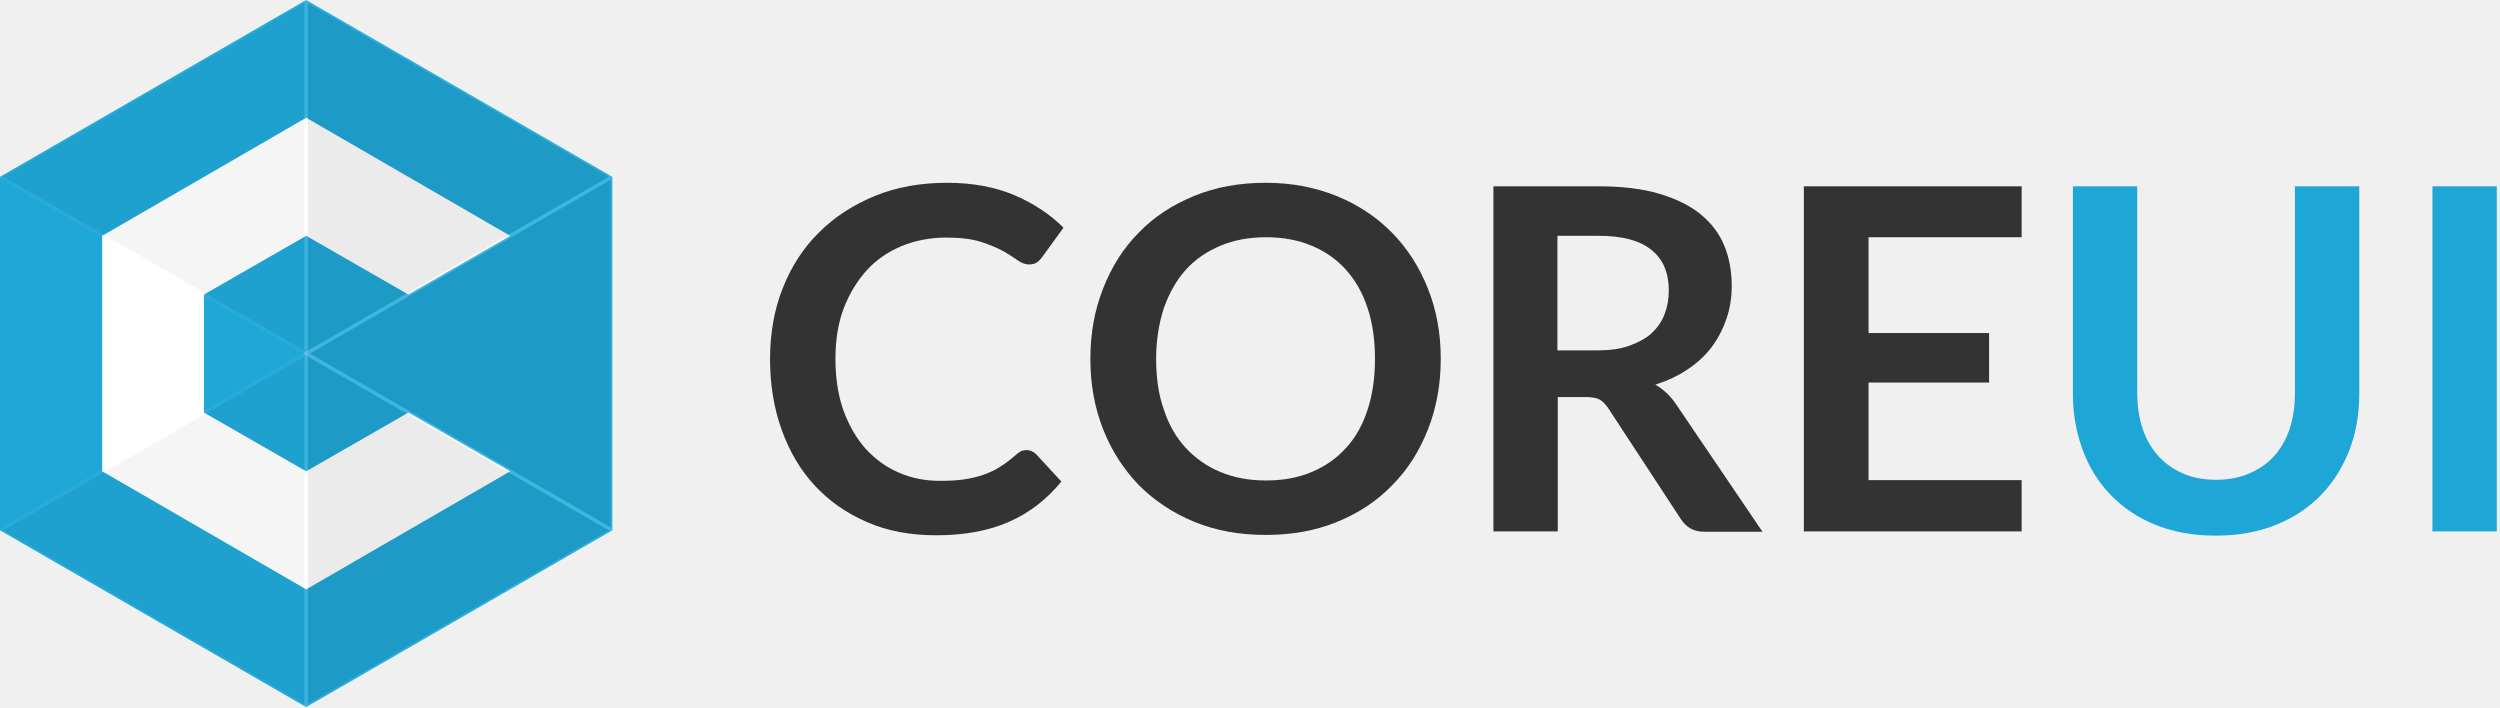
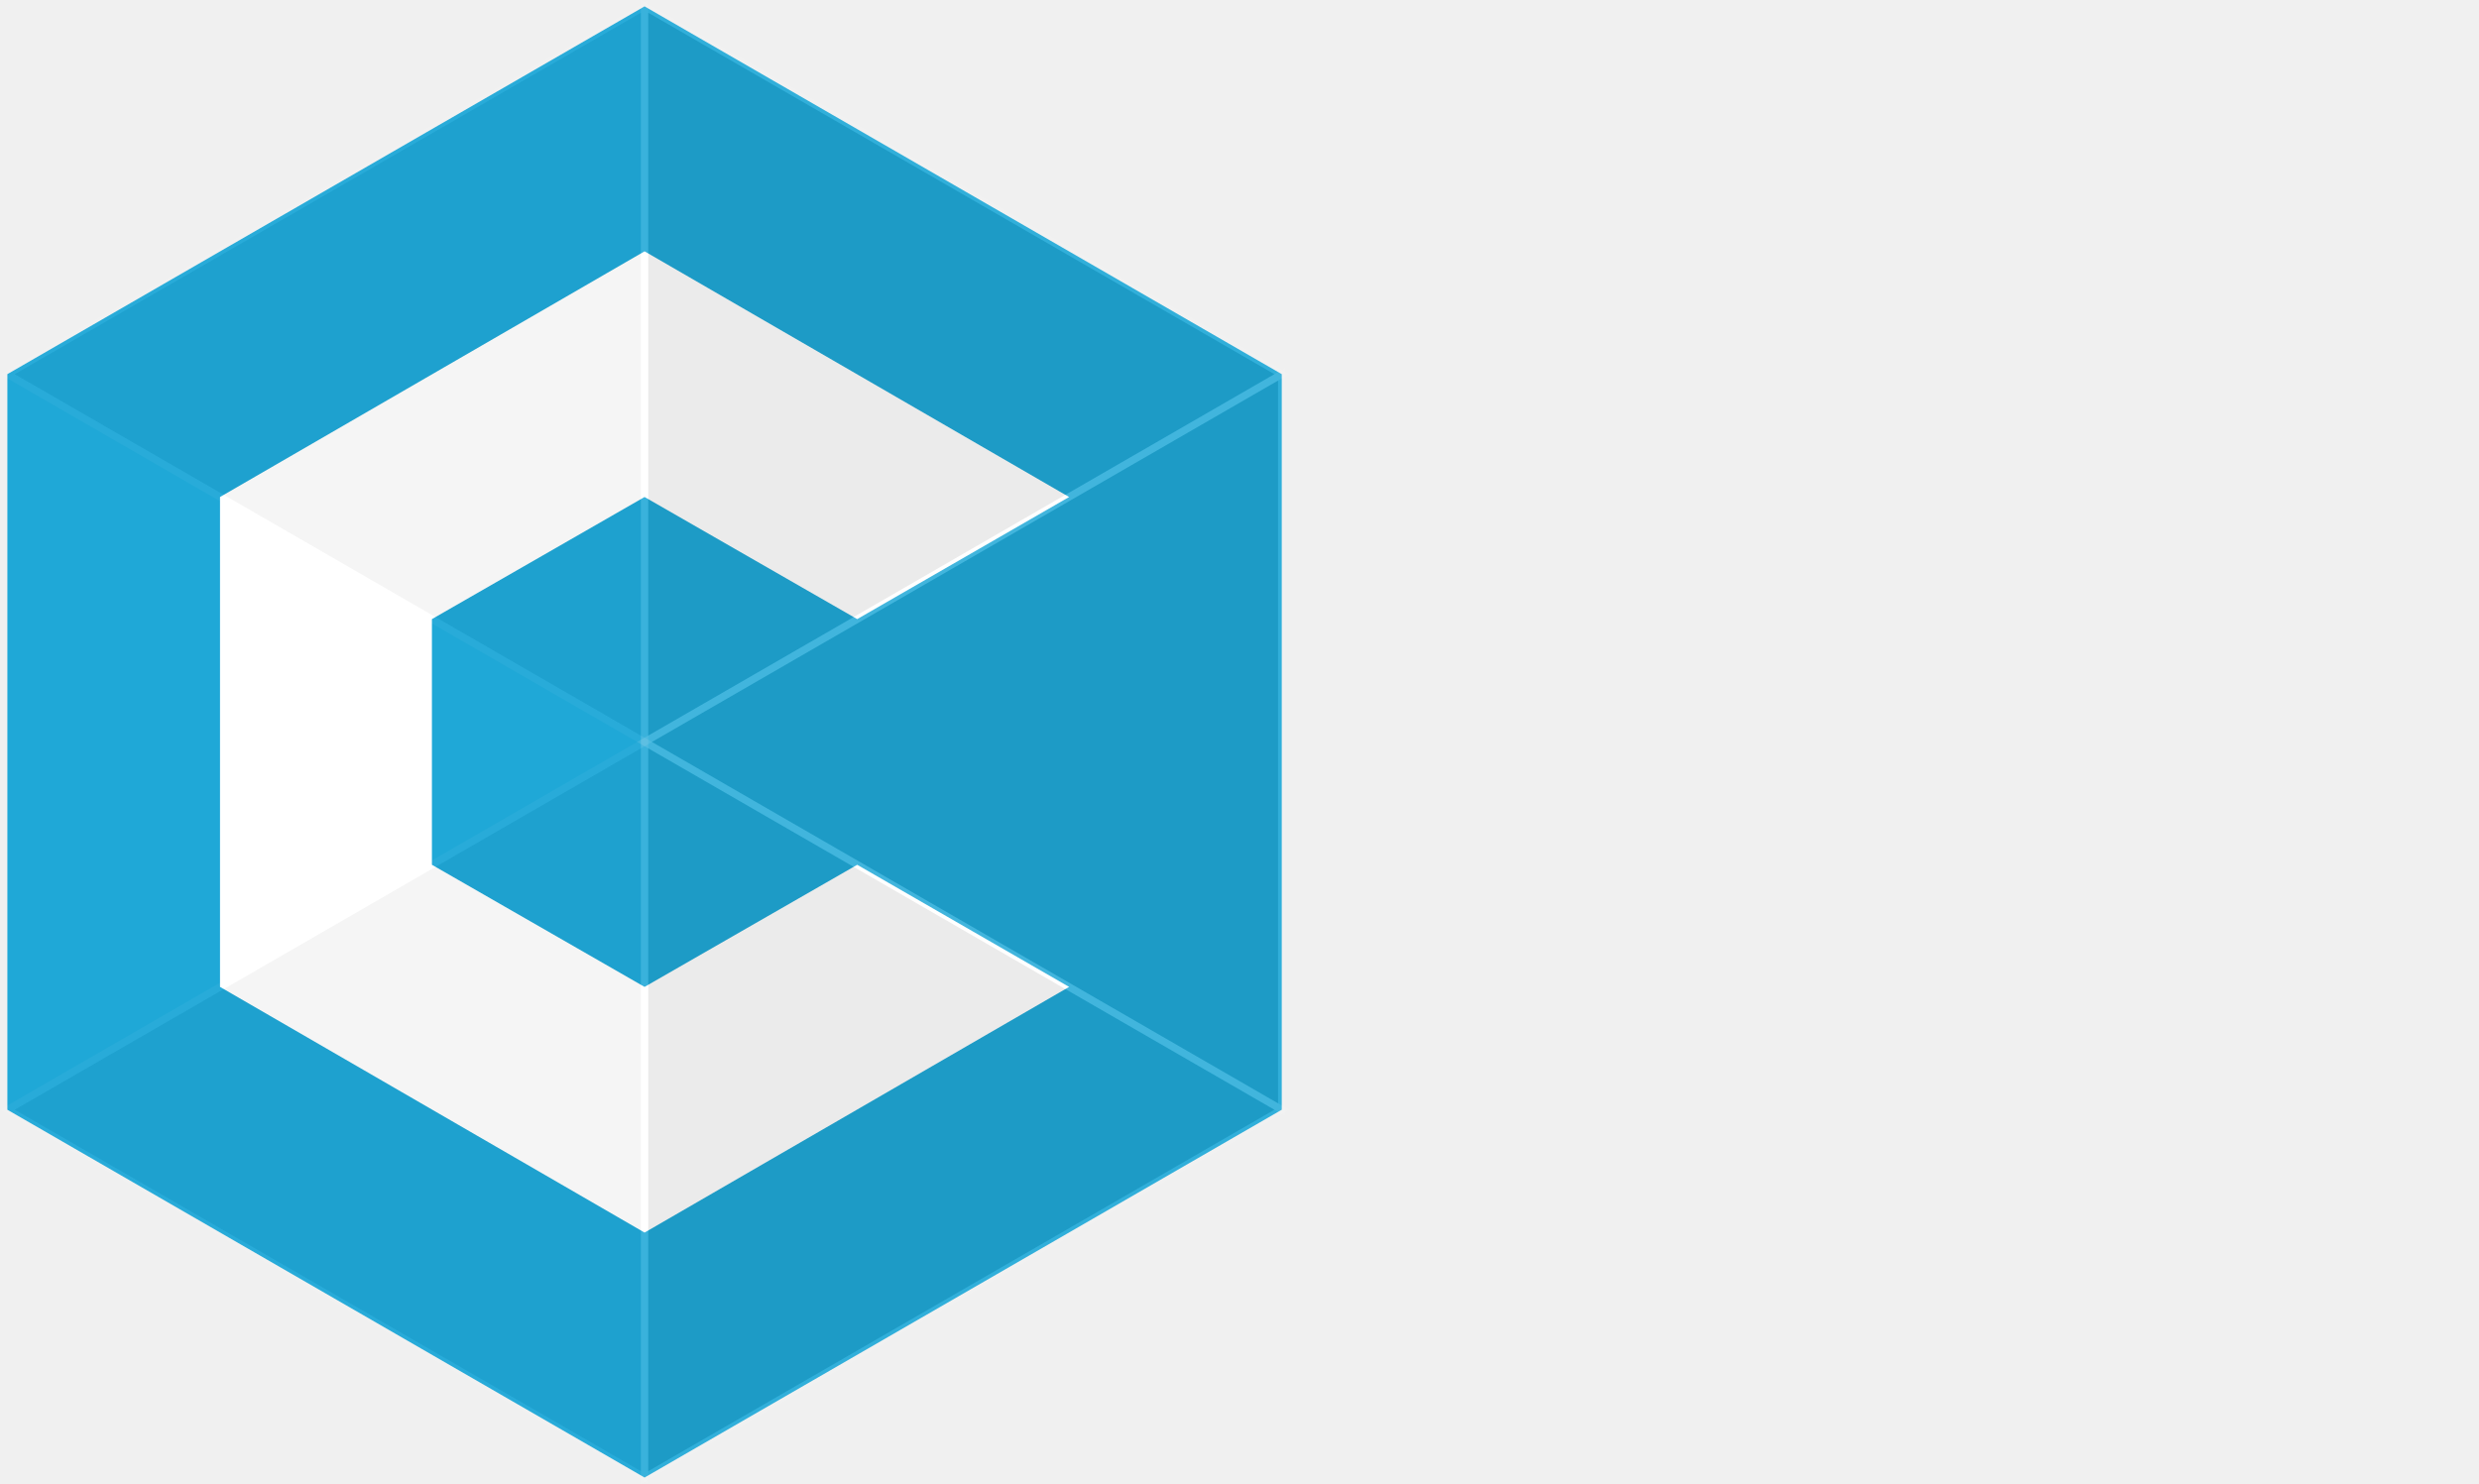
- <svg xmlns="http://www.w3.org/2000/svg" version="1.1" id="Warstwa_1" x="0px" y="0px" width="707.1px" height="200px" viewBox="0 0 707.1 200" style="enable-background:new 0 0 707.1 200;" xml:space="preserve">
-   <style type="text/css">
- 	.st0{fill:#1FA8D7;}
- 	.st1{fill:#FFFFFF;}
- 	.st2{opacity:4.000000e-02;stroke:#FFFFFF;stroke-miterlimit:10;}
- 	.st3{opacity:8.000000e-02;stroke:#FFFFFF;stroke-miterlimit:10;}
- 	.st4{opacity:0;stroke:#FFFFFF;stroke-miterlimit:10;}
- 	.st5{fill:#333333;}
- 	.st6{fill:#1EA7D6;}
- </style>
-   <polygon class="st0" points="0,150 0,50 86.6,0 173.2,50 173.2,150 86.6,200 " />
-   <polygon class="st1" points="86.6,133.3 57.7,116.7 57.7,83.3 86.6,66.7 115.5,83.3 144.3,66.7 86.6,33.3 28.9,66.7 28.9,133.3   86.6,166.7 144.3,133.3 115.5,116.7 " />
-   <polygon class="st2" points="0,50 86.6,100 86.6,0 " />
-   <polygon class="st2" points="0,150 86.6,200 86.6,100 " />
-   <polygon class="st3" points="86.6,100 173.2,150 173.2,50 " />
-   <polygon class="st4" points="86.6,100 0,50 0,150 " />
-   <polygon class="st3" points="173.2,150 86.6,100 86.6,200 " />
-   <polygon class="st3" points="173.2,50 86.6,0 86.6,100 " />
-   <g>
-     <path class="st5" d="M290.4,127.3c1,0,1.8,0.4,2.6,1.1l7.2,7.8c-4,4.9-8.8,8.7-14.6,11.3c-5.8,2.6-12.7,3.9-20.8,3.9   c-7.2,0-13.8-1.2-19.5-3.7c-5.8-2.5-10.7-5.9-14.8-10.3c-4.1-4.4-7.2-9.7-9.4-15.8c-2.2-6.1-3.3-12.8-3.3-20   c0-7.3,1.2-14.1,3.6-20.1c2.4-6.1,5.8-11.4,10.3-15.8c4.4-4.4,9.7-7.8,15.8-10.3c6.1-2.5,12.9-3.7,20.4-3.7c7.2,0,13.6,1.2,19,3.5   c5.4,2.3,10.1,5.4,13.9,9.2l-6.1,8.4c-0.4,0.5-0.8,1-1.4,1.4c-0.6,0.4-1.3,0.6-2.3,0.6c-1,0-2.1-0.4-3.2-1.2s-2.5-1.7-4.1-2.6   c-1.7-0.9-3.8-1.8-6.3-2.6c-2.5-0.8-5.8-1.2-9.7-1.2c-4.6,0-8.8,0.8-12.7,2.4c-3.8,1.6-7.2,3.9-9.9,6.9s-4.9,6.6-6.5,10.8   c-1.6,4.3-2.3,9-2.3,14.3c0,5.5,0.8,10.4,2.3,14.6c1.6,4.3,3.7,7.9,6.3,10.8c2.7,2.9,5.8,5.2,9.4,6.7c3.6,1.6,7.5,2.3,11.6,2.3   c2.5,0,4.7-0.1,6.7-0.4c2-0.3,3.8-0.7,5.5-1.3c1.7-0.6,3.3-1.3,4.8-2.3c1.5-0.9,3-2.1,4.5-3.4c0.4-0.4,0.9-0.7,1.4-1   C289.3,127.4,289.9,127.3,290.4,127.3z" />
-     <path class="st5" d="M407.5,101.5c0,7.2-1.2,13.8-3.6,19.9c-2.4,6.1-5.7,11.4-10.1,15.8c-4.3,4.5-9.5,7.9-15.6,10.4   c-6.1,2.5-12.8,3.7-20.2,3.7c-7.4,0-14.1-1.2-20.2-3.7c-6.1-2.5-11.3-6-15.7-10.4c-4.3-4.5-7.7-9.7-10.1-15.8   c-2.4-6.1-3.6-12.7-3.6-19.9c0-7.2,1.2-13.8,3.6-19.9c2.4-6.1,5.7-11.4,10.1-15.8c4.3-4.5,9.6-7.9,15.7-10.4   c6.1-2.5,12.8-3.7,20.2-3.7c7.4,0,14.1,1.3,20.2,3.8c6.1,2.5,11.3,6,15.6,10.4c4.3,4.4,7.7,9.7,10.1,15.8   C406.3,87.7,407.5,94.3,407.5,101.5z M388.9,101.5c0-5.4-0.7-10.2-2.1-14.4c-1.4-4.3-3.5-7.9-6.1-10.8c-2.7-3-5.9-5.2-9.7-6.8   c-3.8-1.6-8.1-2.4-12.9-2.4c-4.8,0-9.1,0.8-12.9,2.4c-3.8,1.6-7.1,3.8-9.8,6.8c-2.7,3-4.7,6.6-6.2,10.8c-1.4,4.3-2.2,9.1-2.2,14.4   c0,5.4,0.7,10.2,2.2,14.4c1.4,4.3,3.5,7.9,6.2,10.8c2.7,2.9,5.9,5.2,9.8,6.8c3.8,1.6,8.1,2.4,12.9,2.4c4.8,0,9.1-0.8,12.9-2.4   c3.8-1.6,7-3.8,9.7-6.8c2.7-2.9,4.7-6.5,6.1-10.8C388.2,111.7,388.9,106.9,388.9,101.5z" />
-     <path class="st5" d="M440.6,112.2v38.1h-18.2V52.7h29.8c6.7,0,12.4,0.7,17.1,2.1c4.7,1.4,8.6,3.3,11.7,5.8c3,2.5,5.3,5.4,6.7,8.9   c1.4,3.4,2.1,7.2,2.1,11.4c0,3.3-0.5,6.4-1.5,9.3c-1,2.9-2.4,5.6-4.2,8c-1.8,2.4-4.1,4.5-6.8,6.3c-2.7,1.8-5.7,3.2-9.1,4.3   c2.3,1.3,4.3,3.2,5.9,5.6l24.4,36h-16.3c-1.6,0-2.9-0.3-4-0.9c-1.1-0.6-2-1.5-2.8-2.7l-20.5-31.3c-0.8-1.2-1.6-2-2.5-2.5   c-0.9-0.5-2.3-0.7-4.1-0.7H440.6z M440.6,99.1h11.3c3.4,0,6.4-0.4,8.9-1.3c2.5-0.9,4.6-2,6.3-3.5c1.6-1.5,2.9-3.3,3.7-5.4   c0.8-2.1,1.2-4.3,1.2-6.8c0-4.9-1.6-8.8-4.9-11.4c-3.3-2.7-8.2-4-15-4h-11.6V99.1z" />
-     <path class="st5" d="M571.8,52.7v14.4h-43.3v27.1h34.1v14h-34.1v27.6h43.3v14.5h-61.6V52.7H571.8z" />
-     <path class="st6" d="M626.8,135.7c3.5,0,6.6-0.6,9.4-1.8c2.8-1.2,5.1-2.8,7-4.9c1.9-2.1,3.4-4.7,4.4-7.7c1-3,1.5-6.4,1.5-10.1V52.7   h18.2v58.5c0,5.8-0.9,11.2-2.8,16.1c-1.9,4.9-4.6,9.2-8.1,12.8c-3.5,3.6-7.8,6.4-12.8,8.4s-10.6,3-16.9,3s-11.9-1-16.9-3   s-9.2-4.8-12.7-8.4c-3.5-3.6-6.2-7.8-8-12.8c-1.9-4.9-2.8-10.3-2.8-16.1V52.7h18.2v58.4c0,3.7,0.5,7.1,1.5,10.1   c1,3,2.5,5.6,4.4,7.7c1.9,2.1,4.2,3.8,7,5C620.1,135.1,623.3,135.7,626.8,135.7z" />
-     <path class="st6" d="M706.2,150.3H688V52.7h18.2V150.3z" />
+ <svg xmlns="http://www.w3.org/2000/svg" width="95.085mm" height="56.933mm" viewBox="0 0 336.914 201.732" id="svg4226" version="1.1">
+   <defs id="defs4228" />
+   <g id="layer1" transform="translate(-4.098518,-3.665188)">
+     <g id="g4797" transform="translate(5.098496,4.531226)">
+       <polygon id="polygon4775" points="173.2,150 86.6,200 0,150 0,50 86.6,0 173.2,50 " style="fill:#1fa8d7" />
+       <polygon id="polygon4777" points="144.3,133.3 115.5,116.7 86.6,133.3 57.7,116.7 57.7,83.3 86.6,66.7 115.5,83.3 144.3,66.7 86.6,33.3 28.9,66.7 28.9,133.3 86.6,166.7 " style="fill:#ffffff" />
+       <polygon id="polygon4779" points="86.6,100 86.6,0 0,50 " enable-background="new    " stroke-miterlimit="10" style="opacity:0.04;stroke:#ffffff;stroke-miterlimit:10" />
+       <polygon id="polygon4781" points="86.6,200 86.6,100 0,150 " enable-background="new    " stroke-miterlimit="10" style="opacity:0.04;stroke:#ffffff;stroke-miterlimit:10" />
+       <polygon id="polygon4783" points="173.2,150 173.2,50 86.6,100 " enable-background="new    " stroke-miterlimit="10" style="opacity:0.08;stroke:#ffffff;stroke-miterlimit:10" />
+       <polygon id="polygon4785" points="0,50 0,150 86.6,100 " style="fill-opacity:0" />
+       <polygon id="polygon4787" points="86.6,100 86.6,200 173.2,150 " enable-background="new    " stroke-miterlimit="10" style="opacity:0.08;stroke:#ffffff;stroke-miterlimit:10" />
+       <polygon id="polygon4789" points="86.6,0 86.6,100 173.2,50 " enable-background="new    " stroke-miterlimit="10" style="opacity:0.08;stroke:#ffffff;stroke-miterlimit:10" />
+     </g>
+     <flowRoot xml:space="preserve" id="flowRoot4819" style="font-style:normal;font-variant:normal;font-weight:normal;font-stretch:normal;font-size:90px;line-height:100%;font-family:'Arial Rounded MT Bold';-inkscape-font-specification:'Arial Rounded MT Bold, Normal';text-align:start;letter-spacing:0px;word-spacing:0px;writing-mode:lr-tb;text-anchor:start;fill:#1d9bc6;fill-opacity:1;stroke:#000000;stroke-width:1px;stroke-linecap:butt;stroke-linejoin:miter;stroke-opacity:1;" transform="translate(266.5287,-375.0426)">
+       <flowRegion id="flowRegion4821">
+         <rect id="rect4823" width="192.615" height="204.495" x="-72.125" y="387.119" style="font-style:normal;font-variant:normal;font-weight:normal;font-stretch:normal;font-size:90px;line-height:100%;font-family:'Arial Rounded MT Bold';-inkscape-font-specification:'Arial Rounded MT Bold, Normal';text-align:start;writing-mode:lr-tb;text-anchor:start;fill:#1d9bc6;fill-opacity:1;stroke:#000000;stroke-opacity:1;" />
+       </flowRegion>
+       <flowPara id="flowPara4827">HR 1.0</flowPara>
+     </flowRoot>
  </g>
</svg>
